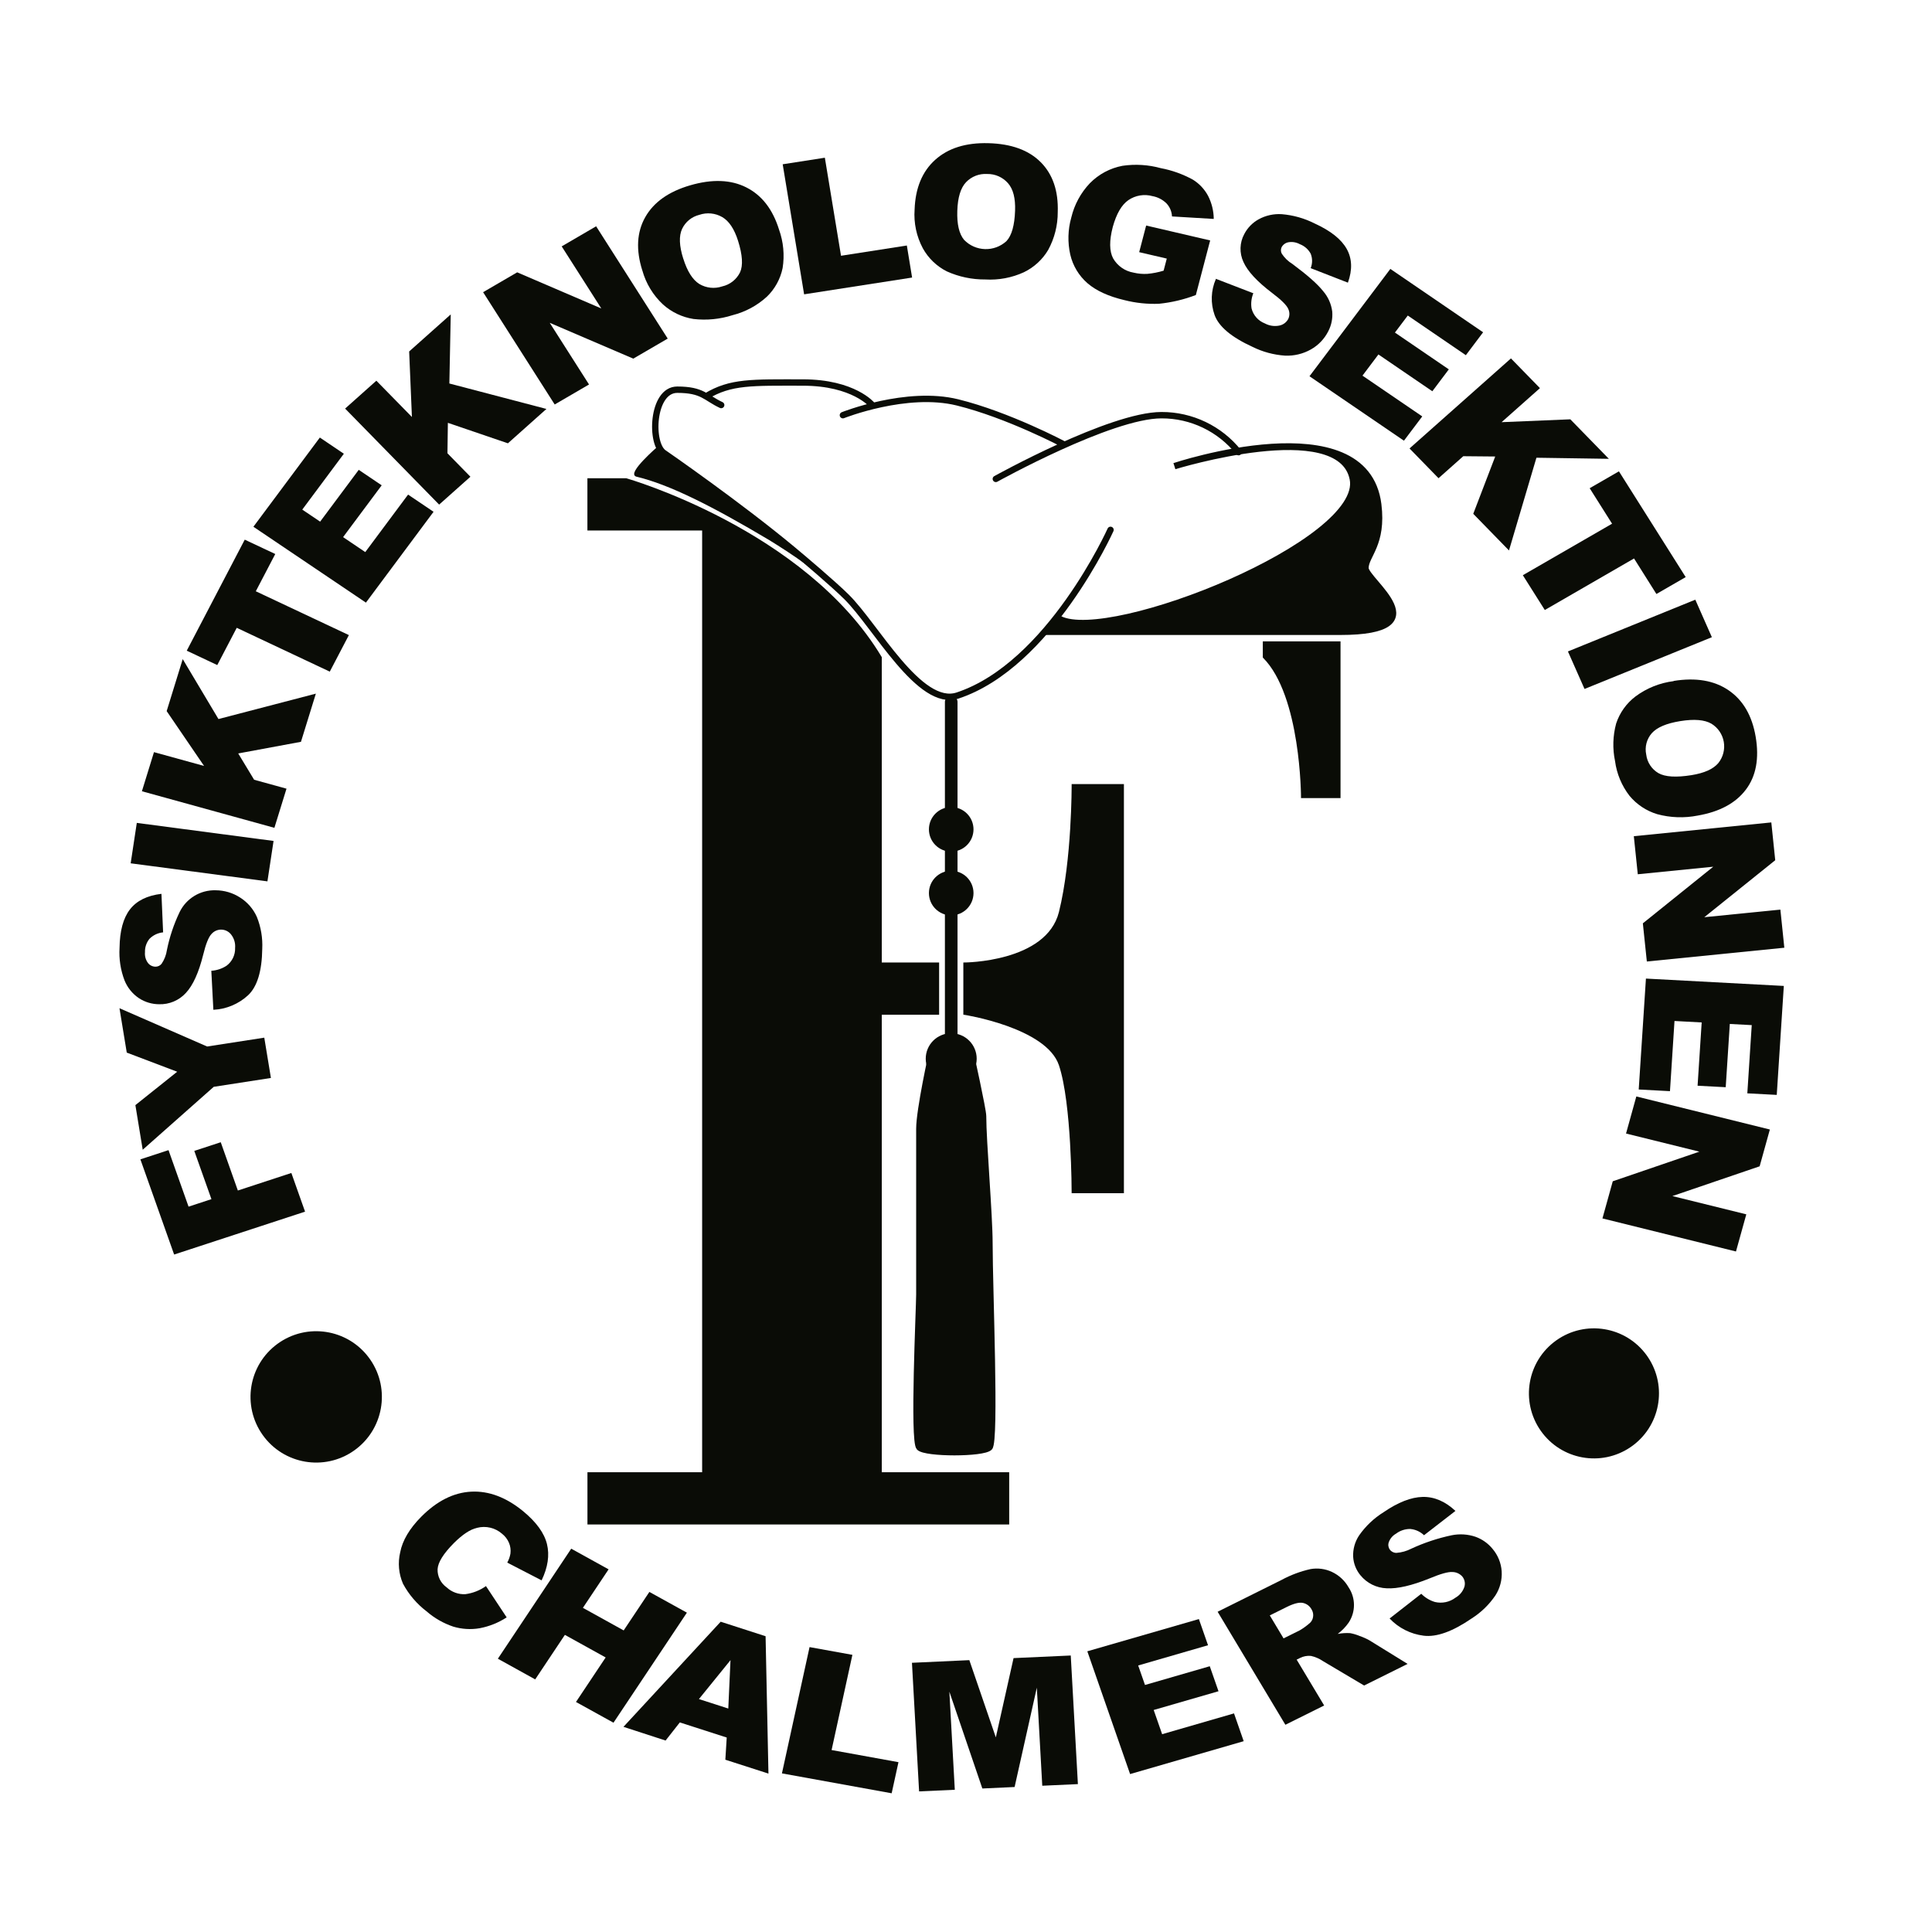
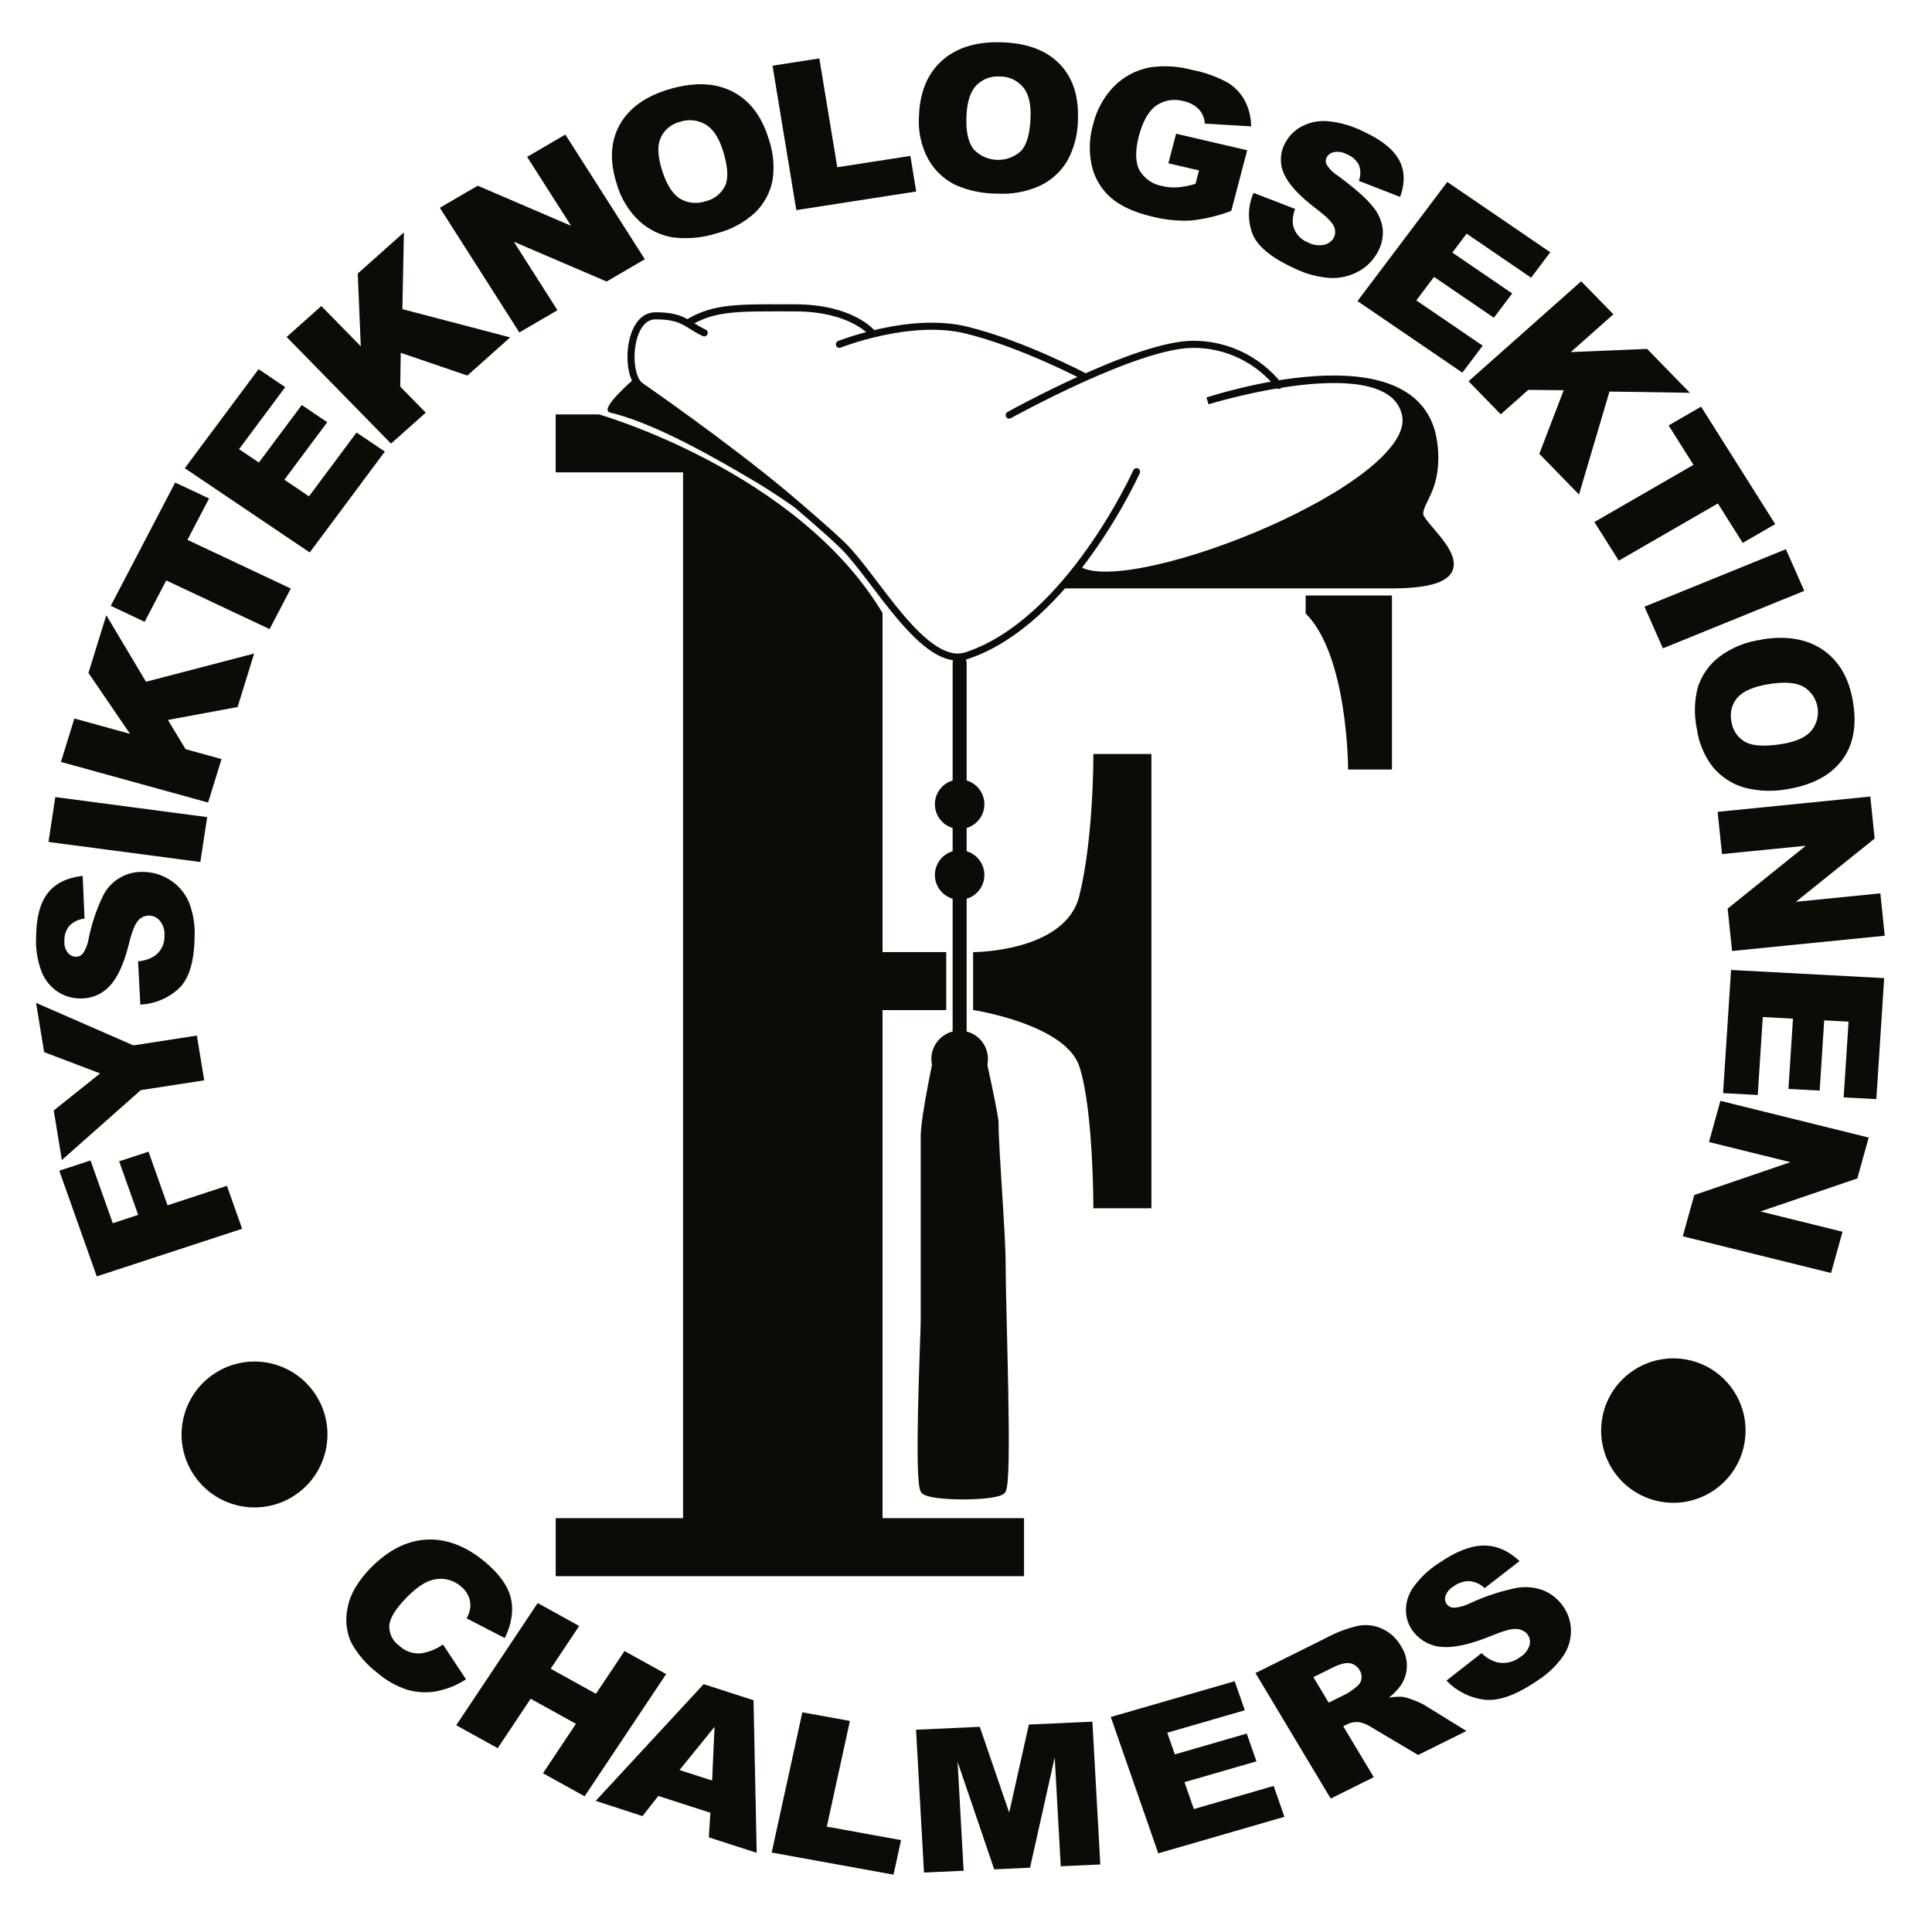
- <svg xmlns="http://www.w3.org/2000/svg" id="Layer_1" data-name="Layer 1" viewBox="0 0 533 533">
+ <svg xmlns="http://www.w3.org/2000/svg" id="Layer_1" data-name="Layer 1" viewBox="0 0 480 475">
  <defs>
    <style>.cls-1,.cls-4,.cls-5,.cls-6,.cls-7,.cls-8{fill:none;}.cls-2{clip-path:url(#clip-path);}.cls-3{fill:#0a0c06;}.cls-4,.cls-5,.cls-6,.cls-7,.cls-8{stroke:#0a0c06;stroke-miterlimit:10;}.cls-4{stroke-width:0.35px;}.cls-5,.cls-6{stroke-width:1.76px;}.cls-6,.cls-7,.cls-8{stroke-linecap:round;}.cls-7{stroke-width:3.48px;}.cls-8{stroke-width:3.52px;}</style>
    <clipPath id="clip-path">
-       <rect class="cls-1" width="533" height="533" />
+       <rect class="cls-1" x="-24" y="-29" width="533" height="533" />
    </clipPath>
  </defs>
  <g class="cls-2">
-     <path class="cls-3" d="M278.24,406.34V420.4h-116V406.34h31.64V146.18H162.23V132.12h10.54s49.22,14.06,70.32,49.22v84.37h15.82v14.06H243.09V406.34Z" />
+     <path class="cls-3" d="M254.24,377.34V391.4h-116V377.34h31.64V117.18H138.23V103.12h10.54s49.22,14.06,70.32,49.22v84.37h15.82v14.06H219.09V377.34Z" />
  </g>
  <g class="cls-2">
-     <path class="cls-4" d="M278.24,406.34V420.4h-116V406.34h31.64V146.18H162.23V132.12h10.54s49.22,14.06,70.32,49.22v84.37h15.82v14.06H243.09V406.34Z" />
+     <path class="cls-4" d="M254.24,377.34V391.4h-116V377.34h31.64V117.18H138.23V103.12h10.54s49.22,14.06,70.32,49.22v84.37h15.82v14.06H219.09V377.34Z" />
  </g>
  <g class="cls-2">
-     <path class="cls-3" d="M265.94,265.71v14.06s22.85,3.52,26.37,14.07S295.82,329,295.82,329h14.07V216.49H295.82s.1,20.69-3.51,35.16c-3.52,14.06-26.37,14.06-26.37,14.06" />
+     <path class="cls-3" d="M241.94,236.71v14.06s22.85,3.52,26.37,14.07S271.82,300,271.82,300h14.07V187.49H271.82s.1,20.69-3.51,35.16c-3.52,14.06-26.37,14.06-26.37,14.06" />
  </g>
  <g class="cls-2">
-     <path class="cls-4" d="M265.94,265.71v14.06s22.85,3.52,26.37,14.07S295.82,329,295.82,329h14.07V216.49H295.82s.1,20.69-3.51,35.16C288.79,265.71,265.94,265.71,265.94,265.71Z" />
+     <path class="cls-4" d="M241.94,236.71v14.06s22.85,3.52,26.37,14.07S271.82,300,271.82,300h14.07V187.49H271.82s.1,20.69-3.51,35.16C264.79,236.71,241.94,236.71,241.94,236.71Z" />
  </g>
  <g class="cls-2">
-     <path class="cls-3" d="M348.56,177.12h21.09V220H359.1s0-28.13-10.54-38.67Z" />
+     <path class="cls-3" d="M324.56,148.12h21.09V191H335.1s0-28.13-10.54-38.67Z" />
  </g>
  <g class="cls-2">
-     <path class="cls-4" d="M348.56,177.12h21.09V220H359.1s0-28.13-10.54-38.67Z" />
+     <path class="cls-4" d="M324.56,148.12h21.09V191H335.1s0-28.13-10.54-38.67Z" />
  </g>
  <g class="cls-2">
-     <path class="cls-3" d="M324,128.6s45.7-14.06,49.22,3.52-66.8,45.7-80.86,38.67l-3.52,3.51h80.86c28.13,0,7-14.07,7-17.58s4.9-6.55,3.52-17.58C376.68,111,324,128.6,324,128.6" />
+     <path class="cls-3" d="M300,99.6s45.7-14.06,49.22,3.52-66.8,45.7-80.86,38.67l-3.52,3.51h80.86c28.13,0,7-14.07,7-17.58s4.9-6.55,3.52-17.58C352.68,82,300,99.6,300,99.6" />
  </g>
  <g class="cls-2">
-     <path class="cls-5" d="M324,128.6s45.7-14.06,49.22,3.52-66.8,45.7-80.86,38.67l-3.52,3.51h80.86c28.13,0,7-14.07,7-17.58s4.9-6.55,3.52-17.58C376.68,111,324,128.6,324,128.6" />
+     <path class="cls-5" d="M300,99.6s45.7-14.06,49.22,3.52-66.8,45.7-80.86,38.67l-3.52,3.51h80.86c28.13,0,7-14.07,7-17.58s4.9-6.55,3.52-17.58C352.68,82,300,99.6,300,99.6" />
  </g>
  <g class="cls-2">
-     <path class="cls-6" d="M274.73,132.12s31.64-17.58,45.7-17.58a27.11,27.11,0,0,1,21.27,10.2m-109.16-10.2s17.58-7,31.64-3.52S293.5,122.6,293.5,122.6m12.87,23.58s-16.77,37.29-42.19,45.7c-10.47,3.47-22.56-19.24-30.65-27.22-3.64-3.6-11.75-10.46-14.74-12.95-15.11-12.57-35.47-26.63-35.47-26.63-4.06-2.33-3.52-17.57,3.52-17.57s7.75,2.18,12.12,4.23m-4.17-2.4c6.8-4.12,12.63-3.81,26.69-3.81s19.12,6.18,19.12,6.18" />
+     <path class="cls-6" d="M250.73,103.12s31.64-17.58,45.7-17.58a27.11,27.11,0,0,1,21.27,10.2M208.54,85.54s17.58-7,31.64-3.52S269.5,93.6,269.5,93.6m12.87,23.58s-16.77,37.29-42.19,45.7c-10.47,3.47-22.56-19.24-30.65-27.22-3.64-3.6-11.75-10.46-14.74-13-15.11-12.57-35.47-26.63-35.47-26.63-4.06-2.33-3.52-17.57,3.52-17.57s7.75,2.18,12.12,4.23m-4.17-2.4c6.8-4.12,12.63-3.81,26.69-3.81s19.12,6.18,19.12,6.18" />
  </g>
  <g class="cls-2">
-     <path class="cls-3" d="M181.56,123.33s-8.52,7.36-5.95,8c9.13,2.18,20.92,8.13,36.65,17.49a180.07,180.07,0,0,1,18.57,13.07s-10.86-10.64-31.3-24.69C184.61,126.93,181.91,123.33,181.56,123.33Z" />
+     <path class="cls-3" d="M157.56,94.33s-8.52,7.36-5.95,8c9.13,2.18,20.92,8.13,36.65,17.49a180.07,180.07,0,0,1,18.57,13.07s-10.86-10.64-31.3-24.69C160.61,97.93,157.91,94.33,157.56,94.33Z" />
  </g>
  <g class="cls-2">
-     <path class="cls-4" d="M181.56,123.33s-8.52,7.36-5.95,8c9.13,2.18,20.92,8.13,36.65,17.49a180.07,180.07,0,0,1,18.57,13.07s-10.86-10.64-31.3-24.69C184.61,126.93,181.91,123.33,181.56,123.33Z" />
+     <path class="cls-4" d="M157.56,94.33s-8.52,7.36-5.95,8c9.13,2.18,20.92,8.13,36.65,17.49a180.07,180.07,0,0,1,18.57,13.07s-10.86-10.64-31.3-24.69C160.61,97.93,157.91,94.33,157.56,94.33Z" />
  </g>
  <g class="cls-2">
-     <path class="cls-3" d="M267.7,228.8a5.28,5.28,0,1,1-5.28-5.28,5.28,5.28,0,0,1,5.28,5.28" />
+     <path class="cls-3" d="M243.7,199.8a5.28,5.28,0,1,1-5.28-5.28,5.28,5.28,0,0,1,5.28,5.28" />
  </g>
  <g class="cls-2">
-     <circle class="cls-6" cx="262.42" cy="228.8" r="5.27" />
+     <circle class="cls-6" cx="238.42" cy="199.8" r="5.27" />
  </g>
  <g class="cls-2">
-     <path class="cls-3" d="M267.7,246.38a5.28,5.28,0,1,1-5.28-5.28,5.28,5.28,0,0,1,5.28,5.28" />
+     <path class="cls-3" d="M243.7,217.38a5.28,5.28,0,1,1-5.28-5.28,5.28,5.28,0,0,1,5.28,5.28" />
  </g>
  <g class="cls-2">
-     <circle class="cls-6" cx="262.42" cy="246.38" r="5.27" />
+     <circle class="cls-6" cx="238.42" cy="217.38" r="5.27" />
  </g>
  <g class="cls-2">
-     <line class="cls-7" x1="262.42" y1="193.67" x2="262.42" y2="288.6" />
+     <line class="cls-7" x1="238.42" y1="164.67" x2="238.42" y2="259.6" />
  </g>
  <g class="cls-2">
-     <path class="cls-3" d="M267.7,292.08a5.28,5.28,0,1,1-5.28-5.27,5.28,5.28,0,0,1,5.28,5.27" />
+     <path class="cls-3" d="M243.7,263.08a5.28,5.28,0,1,1-5.28-5.27,5.28,5.28,0,0,1,5.28,5.27" />
  </g>
  <g class="cls-2">
-     <circle class="cls-8" cx="262.42" cy="292.08" r="5.27" />
+     <circle class="cls-8" cx="238.42" cy="263.08" r="5.27" />
  </g>
  <g class="cls-2">
-     <path class="cls-3" d="M257.15,290.32s-3.52,15.82-3.52,21.1v45.7c0,3.52-1.75,40.43,0,42.19s17.58,1.76,19.34,0,0-43.95,0-56.25c0-7.86-1.76-28.13-1.76-35.16,0-1.76-3.51-17.58-3.51-17.58H257.15" />
+     <path class="cls-3" d="M233.15,261.32s-3.52,15.82-3.52,21.1v45.7c0,3.52-1.75,40.43,0,42.19s17.58,1.76,19.34,0,0-43.95,0-56.25c0-7.86-1.76-28.13-1.76-35.16,0-1.76-3.51-17.58-3.51-17.58H233.15" />
  </g>
  <g class="cls-2">
-     <path class="cls-6" d="M257.15,290.32s-3.52,15.82-3.52,21.1v45.7c0,3.52-1.75,40.43,0,42.19s17.58,1.76,19.34,0,0-43.95,0-56.25c0-7.86-1.76-28.13-1.76-35.16,0-1.76-3.51-17.58-3.51-17.58Z" />
+     <path class="cls-6" d="M233.15,261.32s-3.52,15.82-3.52,21.1v45.7c0,3.52-1.75,40.43,0,42.19s17.58,1.76,19.34,0,0-43.95,0-56.25c0-7.86-1.76-28.13-1.76-35.16,0-1.76-3.51-17.58-3.51-17.58Z" />
  </g>
  <g class="cls-2">
-     <polyline class="cls-3" points="48.04 346.1 38.73 319.84 46.49 317.3 52.02 332.89 58.33 330.82 53.6 317.51 60.9 315.12 65.62 328.44 80.38 323.6 84.16 334.27 48.04 346.1" />
+     <polyline class="cls-3" points="24.04 317.1 14.73 290.84 22.49 288.3 28.02 303.89 34.33 301.82 29.6 288.51 36.9 286.12 41.62 299.44 56.38 294.6 60.16 305.27 24.04 317.1" />
  </g>
  <g class="cls-2">
-     <polyline class="cls-3" points="39.37 317.19 37.35 304.88 48.88 295.67 34.97 290.39 32.96 278.15 57.14 288.71 72.91 286.27 74.74 297.39 58.97 299.83 39.37 317.19" />
+     <polyline class="cls-3" points="15.37 288.19 13.35 275.88 24.88 266.67 10.97 261.39 8.96 249.15 33.14 259.71 48.91 257.27 50.74 268.39 34.97 270.83 15.37 288.19" />
  </g>
  <g class="cls-2">
-     <path class="cls-3" d="M58.86,278.51l-.56-10.69a8.78,8.78,0,0,0,4.18-1.38,5.86,5.86,0,0,0,2.38-4.94,5.25,5.25,0,0,0-1.12-3.71,3.5,3.5,0,0,0-5.4-.11c-.79.82-1.56,2.74-2.29,5.74q-1.84,7.38-4.77,10.51a9.59,9.59,0,0,1-7.4,3.12,10.23,10.23,0,0,1-5.52-1.65,10.74,10.74,0,0,1-4-4.91,21.52,21.52,0,0,1-1.38-9q.09-7,2.87-10.6t8.69-4.3L45,257.22A6.1,6.1,0,0,0,41.24,259,5.5,5.5,0,0,0,40,262.69a4.29,4.29,0,0,0,.84,3,2.65,2.65,0,0,0,2.09,1,2.15,2.15,0,0,0,1.65-.8,9,9,0,0,0,1.46-3.76,45,45,0,0,1,3.52-10.52,10.71,10.71,0,0,1,9.94-6,12.49,12.49,0,0,1,6.73,2A12.16,12.16,0,0,1,70.88,253a20.9,20.9,0,0,1,1.47,8.76q-.13,9.27-3.92,12.82a15.19,15.19,0,0,1-9.57,4" />
+     <path class="cls-3" d="M34.86,249.51l-.56-10.69a8.78,8.78,0,0,0,4.18-1.38,5.86,5.86,0,0,0,2.38-4.94,5.25,5.25,0,0,0-1.12-3.71,3.5,3.5,0,0,0-5.4-.11c-.79.82-1.56,2.74-2.29,5.74q-1.84,7.38-4.77,10.51a9.59,9.59,0,0,1-7.4,3.12,10.23,10.23,0,0,1-5.52-1.65,10.74,10.74,0,0,1-4-4.91,21.52,21.52,0,0,1-1.38-9q.09-7,2.87-10.6t8.69-4.3L21,228.22A6.1,6.1,0,0,0,17.24,230,5.5,5.5,0,0,0,16,233.69a4.29,4.29,0,0,0,.84,3,2.65,2.65,0,0,0,2.09,1,2.15,2.15,0,0,0,1.65-.8,9,9,0,0,0,1.46-3.76,45,45,0,0,1,3.52-10.52,10.71,10.71,0,0,1,9.94-6,12.49,12.49,0,0,1,6.73,2A12.16,12.16,0,0,1,46.88,224a20.9,20.9,0,0,1,1.47,8.76q-.14,9.27-3.92,12.82a15.19,15.19,0,0,1-9.57,4" />
  </g>
  <g class="cls-2">
-     <polyline class="cls-3" points="36.05 238.17 37.74 227.02 75.47 232 73.78 243.15 36.05 238.17" />
+     <polyline class="cls-3" points="12.05 209.17 13.74 198.02 51.47 203 49.78 214.15 12.05 209.17" />
  </g>
  <g class="cls-2">
-     <polyline class="cls-3" points="39.15 218.29 42.48 207.5 56.3 211.31 45.98 196.18 50.41 181.84 60.27 198.37 87.14 191.36 83.03 204.65 65.72 207.86 70.11 215.12 79.04 217.58 75.7 228.38 39.15 218.29" />
+     <polyline class="cls-3" points="15.14 189.29 18.48 178.5 32.3 182.31 21.98 167.18 26.41 152.84 36.27 169.37 63.14 162.36 59.03 175.65 41.72 178.86 46.11 186.12 55.04 188.58 51.7 199.38 15.14 189.29" />
  </g>
  <g class="cls-2">
-     <polyline class="cls-3" points="51.52 179.51 67.52 148.88 75.94 152.84 70.57 163.12 96.25 175.21 90.98 185.29 65.31 173.2 59.94 183.48 51.52 179.51" />
+     <polyline class="cls-3" points="27.52 150.51 43.52 119.88 51.94 123.84 46.57 134.12 72.25 146.21 66.98 156.29 41.3 144.2 35.94 154.48 27.52 150.51" />
  </g>
  <g class="cls-2">
-     <polyline class="cls-3" points="69.91 145.32 88.24 120.71 94.86 125.18 83.39 140.59 88.32 143.91 98.97 129.62 105.3 133.89 94.65 148.18 100.77 152.31 112.58 136.45 119.61 141.19 100.95 166.25 69.91 145.32" />
+     <polyline class="cls-3" points="45.91 116.32 64.24 91.71 70.86 96.18 59.39 111.59 64.32 114.91 74.97 100.62 81.3 104.89 70.65 119.18 76.77 123.31 88.58 107.45 95.61 112.19 76.95 137.25 45.91 116.32" />
  </g>
  <g class="cls-2">
-     <polyline class="cls-3" points="95.21 112.72 103.83 105.03 113.64 115.04 112.88 96.96 124.35 86.74 123.97 105.8 150.75 112.82 140.12 122.3 123.56 116.65 123.44 125.05 129.78 131.52 121.15 139.21 95.21 112.72" />
+     <polyline class="cls-3" points="71.21 83.72 79.83 76.03 89.64 86.04 88.88 67.96 100.35 57.74 99.97 76.8 126.75 83.82 116.12 93.3 99.56 87.65 99.44 96.05 105.78 102.52 97.15 110.21 71.21 83.72" />
  </g>
  <g class="cls-2">
-     <polyline class="cls-3" points="133.28 80.61 142.68 75.13 165.89 85.1 154.96 67.97 164.46 62.43 184.21 93.41 174.71 98.94 151.66 89.06 162.5 106.07 153.03 111.59 133.28 80.61" />
+     <polyline class="cls-3" points="109.28 51.62 118.68 46.13 141.89 56.1 130.96 38.97 140.46 33.43 160.21 64.41 150.71 69.94 127.66 60.06 138.5 77.07 129.03 82.59 109.28 51.62" />
  </g>
  <g class="cls-2">
-     <path class="cls-3" d="M188.5,71.34c1.1,3.51,2.58,5.84,4.42,7a7.56,7.56,0,0,0,6.33.67,7.23,7.23,0,0,0,4.92-3.89q1.28-2.84-.55-8.67-1.55-4.91-4.35-6.55a7.68,7.68,0,0,0-6.34-.63,7.13,7.13,0,0,0-4.76,3.89c-.9,1.94-.79,4.67.33,8.21m-11.3,3.24q-2.69-8.51.81-14.7t12.38-8.78q9.12-2.66,15.52.58t9,11.6a21.48,21.48,0,0,1,1,10.64,15.26,15.26,0,0,1-4.32,7.88,21.93,21.93,0,0,1-9.46,5.11A25.66,25.66,0,0,1,191.32,88a16.36,16.36,0,0,1-8.41-4A20.25,20.25,0,0,1,177.2,74.58Z" />
+     <path class="cls-3" d="M164.5,42.34c1.1,3.51,2.58,5.84,4.42,7a7.56,7.56,0,0,0,6.33.67,7.23,7.23,0,0,0,4.92-3.89q1.28-2.84-.55-8.67-1.55-4.91-4.35-6.55a7.68,7.68,0,0,0-6.34-.63,7.13,7.13,0,0,0-4.76,3.89c-.9,1.94-.79,4.67.33,8.21m-11.3,3.24q-2.69-8.51.81-14.7t12.38-8.78q9.12-2.66,15.52.58t9,11.6a21.48,21.48,0,0,1,1,10.64,15.26,15.26,0,0,1-4.32,7.88,21.93,21.93,0,0,1-9.46,5.11A25.66,25.66,0,0,1,167.32,59a16.36,16.36,0,0,1-8.41-4A20.25,20.25,0,0,1,153.2,45.58Z" />
  </g>
  <g class="cls-2">
-     <polyline class="cls-3" points="215.93 45.32 227.56 43.51 232.02 70.56 250.18 67.73 251.63 76.57 221.84 81.2 215.93 45.32" />
+     <polyline class="cls-3" points="191.93 16.32 203.56 14.51 208.02 41.55 226.18 38.73 227.63 47.57 197.84 52.2 191.93 16.32" />
  </g>
  <g class="cls-2">
-     <path class="cls-3" d="M264.1,58.16q-.19,5.51,1.86,8a8.38,8.38,0,0,0,11.71.35q2.16-2.3,2.37-8.4.18-5.13-1.93-7.54A7.45,7.45,0,0,0,272.32,48a7.38,7.38,0,0,0-5.8,2.26q-2.24,2.35-2.42,7.9m-11.78-.35q.31-8.89,5.68-13.72t14.64-4.59q9.51.24,14.49,5.26t4.68,13.76a21.62,21.62,0,0,1-2.62,10.4,15.75,15.75,0,0,1-6.71,6.18,22.35,22.35,0,0,1-10.66,2,25.34,25.34,0,0,1-10.61-2.23,15.6,15.6,0,0,1-6.62-6.37A19.71,19.71,0,0,1,252.32,57.81Z" />
+     <path class="cls-3" d="M240.1,29.16q-.19,5.5,1.86,8a8.38,8.38,0,0,0,11.71.35q2.16-2.3,2.37-8.4.18-5.13-1.93-7.54A7.45,7.45,0,0,0,248.32,19a7.38,7.38,0,0,0-5.8,2.26q-2.24,2.35-2.42,7.9m-11.78-.35q.31-8.89,5.68-13.72t14.64-4.59q9.51.24,14.49,5.26t4.68,13.76a21.62,21.62,0,0,1-2.62,10.4,15.75,15.75,0,0,1-6.71,6.18,22.35,22.35,0,0,1-10.66,2,25.34,25.34,0,0,1-10.61-2.23,15.6,15.6,0,0,1-6.62-6.37A19.71,19.71,0,0,1,228.32,28.81Z" />
  </g>
  <g class="cls-2">
-     <path class="cls-3" d="M314.28,69.56l1.92-7.34,17.66,4.11-3.95,15.06a39.53,39.53,0,0,1-10.16,2.41,33.06,33.06,0,0,1-9.54-1q-6.58-1.55-10.18-4.65a14.93,14.93,0,0,1-4.76-7.89A20.75,20.75,0,0,1,295.55,60a20.66,20.66,0,0,1,5.13-9.46,17,17,0,0,1,9-4.8,25.73,25.73,0,0,1,10.56.65,29.94,29.94,0,0,1,8.88,3.19,11.77,11.77,0,0,1,4.18,4.48,14.26,14.26,0,0,1,1.55,6.34l-11.52-.69a5.63,5.63,0,0,0-1.52-3.6,7.35,7.35,0,0,0-3.85-2,8,8,0,0,0-6.66,1.1C309.4,56.53,308,59,307,62.58q-1.5,5.73.1,8.72a8.09,8.09,0,0,0,5.66,3.92,12.94,12.94,0,0,0,3.8.33,22,22,0,0,0,4.46-.88l.87-3.33-7.64-1.78" />
+     <path class="cls-3" d="M290.28,40.56l1.92-7.34,17.66,4.11-3.95,15.06a39.53,39.53,0,0,1-10.16,2.41,33.06,33.06,0,0,1-9.54-1q-6.58-1.55-10.18-4.65a14.93,14.93,0,0,1-4.76-7.89A20.75,20.75,0,0,1,271.55,31a20.66,20.66,0,0,1,5.13-9.46,17,17,0,0,1,9-4.8,25.73,25.73,0,0,1,10.56.65,29.94,29.94,0,0,1,8.88,3.19,11.77,11.77,0,0,1,4.18,4.48,14.26,14.26,0,0,1,1.55,6.34l-11.52-.69a5.63,5.63,0,0,0-1.52-3.6,7.35,7.35,0,0,0-3.85-2,8,8,0,0,0-6.66,1.1C285.4,27.53,284,30,283,33.58q-1.5,5.73.1,8.72a8.09,8.09,0,0,0,5.66,3.92,12.94,12.94,0,0,0,3.8.33,22,22,0,0,0,4.46-.88l.87-3.33-7.64-1.78" />
  </g>
  <g class="cls-2">
-     <path class="cls-3" d="M335.39,76.9l10.38,4a7.83,7.83,0,0,0-.49,4.19,6,6,0,0,0,3.66,4.13,5.93,5.93,0,0,0,4,.6,3.6,3.6,0,0,0,2.45-1.8,3.21,3.21,0,0,0,0-2.82c-.43-1-1.92-2.49-4.45-4.39q-6.19-4.7-7.9-8.54a8.54,8.54,0,0,1,.23-7.7,9.82,9.82,0,0,1,3.95-4.06,11.7,11.7,0,0,1,6.41-1.42,24.53,24.53,0,0,1,9.09,2.58q6.57,3,8.81,7t.33,9.31l-10.27-4a5.37,5.37,0,0,0,0-4,5.75,5.75,0,0,0-3-2.62,4.84,4.84,0,0,0-3.17-.52,2.68,2.68,0,0,0-1.86,1.38,2,2,0,0,0,.06,1.77,9.18,9.18,0,0,0,2.93,2.83q6.21,4.62,8.45,7.47a10.63,10.63,0,0,1,2.53,5.63,9.84,9.84,0,0,1-1.1,5.49,11.88,11.88,0,0,1-4.79,5,13.32,13.32,0,0,1-7.15,1.7,23.83,23.83,0,0,1-8.95-2.42q-8.73-4-10.46-8.79a13.48,13.48,0,0,1,.36-9.93" />
+     <path class="cls-3" d="M311.39,47.9l10.38,4a7.83,7.83,0,0,0-.49,4.19,6,6,0,0,0,3.66,4.13,5.93,5.93,0,0,0,4,.6,3.6,3.6,0,0,0,2.45-1.8,3.21,3.21,0,0,0,0-2.82c-.43-1-1.92-2.49-4.45-4.39q-6.19-4.7-7.9-8.54a8.54,8.54,0,0,1,.23-7.7,9.82,9.82,0,0,1,3.95-4.06,11.7,11.7,0,0,1,6.41-1.42,24.53,24.53,0,0,1,9.09,2.58q6.57,3,8.81,6.95t.33,9.31l-10.27-4a5.37,5.37,0,0,0,0-4,5.75,5.75,0,0,0-3-2.62,4.84,4.84,0,0,0-3.17-.52,2.68,2.68,0,0,0-1.86,1.38,2,2,0,0,0,.06,1.77,9.18,9.18,0,0,0,2.93,2.83q6.21,4.62,8.45,7.47a10.63,10.63,0,0,1,2.53,5.63,9.84,9.84,0,0,1-1.1,5.49,11.88,11.88,0,0,1-4.79,5,13.32,13.32,0,0,1-7.15,1.7,23.83,23.83,0,0,1-8.95-2.42q-8.73-4-10.46-8.79a13.48,13.48,0,0,1,.36-9.93" />
  </g>
  <g class="cls-2">
-     <polyline class="cls-3" points="383.57 74.19 409.16 91.67 404.4 97.99 388.38 87.05 384.83 91.75 399.7 101.9 395.15 107.94 380.28 97.79 375.88 103.63 392.37 114.88 387.32 121.58 361.26 103.8 383.57 74.19" />
+     <polyline class="cls-3" points="359.57 45.2 385.16 62.67 380.4 68.99 364.38 58.05 360.83 62.75 375.7 72.9 371.15 78.94 356.28 68.79 351.88 74.63 368.37 85.88 363.32 92.58 337.26 74.8 359.57 45.2" />
  </g>
  <g class="cls-2">
-     <polyline class="cls-3" points="416.84 98.88 424.84 107.08 414.26 116.47 433.22 115.68 443.85 126.58 423.87 126.28 416.3 151.86 406.44 141.75 412.5 125.94 403.69 125.86 396.86 131.93 388.86 123.72 416.84 98.88" />
+     <polyline class="cls-3" points="392.84 69.88 400.84 78.08 390.26 87.47 409.22 86.68 419.85 97.58 399.87 97.28 392.3 122.86 382.44 112.75 388.5 96.94 379.69 96.86 372.86 102.93 364.86 94.72 392.84 69.88" />
  </g>
  <g class="cls-2">
-     <polyline class="cls-3" points="446.63 130.03 465.05 159.21 456.97 163.87 450.8 154.07 426.18 168.29 420.12 158.69 444.74 144.48 438.56 134.69 446.63 130.03" />
+     <polyline class="cls-3" points="422.63 101.03 441.05 130.21 432.97 134.87 426.8 125.08 402.18 139.29 396.12 129.69 420.74 115.48 414.56 105.69 422.63 101.03" />
  </g>
  <g class="cls-2">
-     <polyline class="cls-3" points="467.7 165.44 472.27 175.79 437.14 190.07 432.56 179.72 467.7 165.44" />
+     <polyline class="cls-3" points="443.7 136.44 448.27 146.79 413.14 161.07 408.56 150.72 443.7 136.44" />
  </g>
  <g class="cls-2">
-     <path class="cls-3" d="M463.55,198.94c-3.79.61-6.41,1.72-7.84,3.32a6.78,6.78,0,0,0-1.55,5.91,6.87,6.87,0,0,0,3.38,5.13q2.77,1.56,9.09.55,5.31-.85,7.4-3.31a7.34,7.34,0,0,0-1.89-10.89q-2.83-1.64-8.59-.71m-1.84-11.08q9.21-1.49,15.18,2.58t7.46,12.79q1.53,9-2.69,14.6T468.37,225a24.5,24.5,0,0,1-11.19-.39,15.91,15.91,0,0,1-7.62-5.05,19.88,19.88,0,0,1-4-9.58,22.26,22.26,0,0,1,.3-10.37,15.44,15.44,0,0,1,5.32-7.46,22.23,22.23,0,0,1,10.56-4.24Z" />
+     <path class="cls-3" d="M439.55,169.94c-3.79.61-6.41,1.72-7.84,3.32a6.78,6.78,0,0,0-1.55,5.91,6.87,6.87,0,0,0,3.38,5.13q2.77,1.56,9.09.55,5.31-.85,7.4-3.31a7.34,7.34,0,0,0-1.89-10.89q-2.83-1.64-8.59-.71m-1.84-11.08q9.21-1.49,15.18,2.58t7.46,12.79q1.53,9-2.69,14.6T444.37,196a24.5,24.5,0,0,1-11.19-.39,15.91,15.91,0,0,1-7.62-5.05,19.88,19.88,0,0,1-4-9.58,22.26,22.26,0,0,1,.3-10.37,15.44,15.44,0,0,1,5.32-7.46,22.23,22.23,0,0,1,10.56-4.24Z" />
  </g>
  <g class="cls-2">
-     <polyline class="cls-3" points="488.67 226.89 489.75 237.32 470.18 253.04 491.17 250.94 492.26 261.46 454.33 265.26 453.23 254.73 472.65 239.11 451.83 241.19 450.74 230.69 488.67 226.89" />
+     <polyline class="cls-3" points="464.67 197.89 465.75 208.32 446.18 224.04 467.17 221.94 468.26 232.47 430.33 236.26 429.23 225.73 448.65 210.11 427.83 212.19 426.74 201.69 464.67 197.89" />
  </g>
  <g class="cls-2">
-     <polyline class="cls-3" points="492.12 272 490.17 302.06 482.05 301.63 483.27 282.81 477.22 282.49 476.09 299.94 468.33 299.53 469.46 282.07 461.96 281.67 460.71 301.03 452.09 300.57 454.08 269.97 492.12 272" />
+     <polyline class="cls-3" points="468.12 243 466.17 273.06 458.05 272.63 459.27 253.81 453.22 253.49 452.09 270.94 444.33 270.53 445.46 253.07 437.96 252.67 436.71 272.03 428.09 271.57 430.08 240.97 468.12 243" />
  </g>
  <g class="cls-2">
-     <polyline class="cls-3" points="488.27 311.61 485.45 321.76 461.38 329.97 481.77 335.01 478.92 345.26 442.08 336.14 444.93 325.89 468.82 317.72 448.59 312.72 451.43 302.49 488.27 311.61" />
+     <polyline class="cls-3" points="464.27 282.61 461.45 292.76 437.38 300.97 457.77 306.01 454.92 316.26 418.08 307.14 420.93 296.89 444.82 288.72 424.59 283.72 427.43 273.49 464.27 282.61" />
  </g>
  <g class="cls-2">
-     <path class="cls-3" d="M134.08,437.59l5.7,8.61a20.67,20.67,0,0,1-7.47,3,16,16,0,0,1-7.24-.44,21.82,21.82,0,0,1-7.41-4.24,23.65,23.65,0,0,1-6.48-7.6,13.79,13.79,0,0,1-.78-8.65c.63-3.28,2.57-6.57,5.82-9.84q6.5-6.54,13.78-6.91t14.32,5.39q5.46,4.5,6.58,9.08t-1.48,10l-9.48-4.9a7.91,7.91,0,0,0,.88-2.48,5.8,5.8,0,0,0-.41-3,6.41,6.41,0,0,0-1.93-2.5,7.58,7.58,0,0,0-6.87-1.61c-1.91.43-4,1.83-6.38,4.19q-4.35,4.38-4.51,7.23a5.9,5.9,0,0,0,2.5,5,7,7,0,0,0,5.17,1.88,12.66,12.66,0,0,0,5.69-2.24" />
+     <path class="cls-3" d="M110.08,408.59l5.7,8.61a20.67,20.67,0,0,1-7.47,3,16,16,0,0,1-7.24-.44,21.82,21.82,0,0,1-7.41-4.24,23.65,23.65,0,0,1-6.48-7.6,13.79,13.79,0,0,1-.78-8.65C87,396,89,392.67,92.22,389.4q6.5-6.54,13.78-6.91t14.32,5.39q5.46,4.5,6.58,9.08t-1.48,10l-9.48-4.9a7.91,7.91,0,0,0,.88-2.48,5.8,5.8,0,0,0-.41-3,6.41,6.41,0,0,0-1.93-2.5,7.58,7.58,0,0,0-6.87-1.61c-1.91.43-4,1.83-6.38,4.19q-4.35,4.38-4.51,7.23a5.9,5.9,0,0,0,2.5,5,7,7,0,0,0,5.17,1.88,12.66,12.66,0,0,0,5.69-2.24" />
  </g>
  <g class="cls-2">
-     <polyline class="cls-3" points="157.59 427.25 167.9 432.95 160.81 443.57 172.06 449.8 179.15 439.18 189.5 444.9 169.25 475.26 158.9 469.54 167.09 457.26 155.84 451.03 147.65 463.31 137.35 457.61 157.59 427.25" />
+     <polyline class="cls-3" points="133.59 398.25 143.9 403.95 136.81 414.57 148.06 420.8 155.15 410.18 165.5 415.9 145.25 446.26 134.9 440.54 143.09 428.26 131.84 422.03 123.65 434.31 113.35 428.61 133.59 398.25" />
  </g>
  <g class="cls-2">
-     <path class="cls-3" d="M200.92,471.35l.61-13.35-8.71,10.74,8.1,2.61m-.43,8-12.94-4.17-3.93,5L172,476.4l26.82-29,12.39,4L212,489.3l-11.89-3.83Z" />
+     <path class="cls-3" d="M176.92,442.35l.61-13.35-8.71,10.74,8.1,2.61m-.43,8-12.94-4.17-3.93,5L148,447.4l26.82-29,12.39,4L188,460.3l-11.89-3.83Z" />
  </g>
  <g class="cls-2">
-     <polyline class="cls-3" points="223.34 454.4 235.16 456.54 229.42 482.8 247.87 486.15 245.99 494.73 215.72 489.24 223.34 454.4" />
+     <polyline class="cls-3" points="199.34 425.4 211.16 427.54 205.42 453.8 223.87 457.15 221.99 465.73 191.72 460.24 199.34 425.4" />
  </g>
  <g class="cls-2">
-     <polyline class="cls-3" points="251.59 458.73 267.42 458 274.73 479.31 279.62 457.44 295.4 456.72 297.37 492.2 287.54 492.65 286.04 465.59 279.91 493 271.01 493.41 261.91 466.7 263.41 493.76 253.56 494.21 251.59 458.73" />
+     <polyline class="cls-3" points="227.59 429.73 243.42 429 250.73 450.31 255.62 428.44 271.4 427.72 273.37 463.2 263.54 463.65 262.04 436.59 255.91 464 247.01 464.41 237.91 437.7 239.41 464.76 229.56 465.21 227.59 429.73" />
  </g>
  <g class="cls-2">
-     <polyline class="cls-3" points="299.97 455.56 330.75 446.67 333.27 453.89 314 459.47 315.88 464.85 333.75 459.68 336.16 466.58 318.28 471.75 320.61 478.43 340.44 472.69 343.11 480.36 311.77 489.43 299.97 455.56" />
+     <polyline class="cls-3" points="275.97 426.56 306.75 417.67 309.27 424.89 290 430.47 291.88 435.85 309.75 430.68 312.16 437.58 294.28 442.75 296.61 449.43 316.44 443.69 319.11 451.36 287.77 460.43 275.97 426.56" />
  </g>
  <g class="cls-2">
-     <path class="cls-3" d="M354.11,452l4.46-2.22a17.55,17.55,0,0,0,2.55-1.82,2.79,2.79,0,0,0,1.12-1.82,3,3,0,0,0-.41-2.15,3.52,3.52,0,0,0-2.44-1.79q-1.53-.29-4.43,1.15l-4.65,2.31,3.8,6.34m.5,23.83-18.69-31.18,17.62-8.77a31.09,31.09,0,0,1,8-3,9.9,9.9,0,0,1,5.89.77,10.33,10.33,0,0,1,4.61,4.25,8.77,8.77,0,0,1,0,9.79,13.69,13.69,0,0,1-3,3.08,13.59,13.59,0,0,1,3.44-.22,12.72,12.72,0,0,1,2.66.8,16.08,16.08,0,0,1,2.66,1.19l10.53,6.5L376.33,465,365,458.28a9.42,9.42,0,0,0-3.35-1.45,5.51,5.51,0,0,0-3,.57l-.93.46,7.59,12.65Z" />
+     <path class="cls-3" d="M330.11,423l4.46-2.22a17.55,17.55,0,0,0,2.55-1.82,2.79,2.79,0,0,0,1.12-1.82,3,3,0,0,0-.41-2.15,3.52,3.52,0,0,0-2.44-1.79q-1.53-.29-4.43,1.15l-4.65,2.31,3.8,6.34m.5,23.83-18.69-31.18,17.62-8.77a31.09,31.09,0,0,1,8-3,9.9,9.9,0,0,1,5.89.77,10.33,10.33,0,0,1,4.61,4.25,8.77,8.77,0,0,1,0,9.79,13.69,13.69,0,0,1-3,3.08,13.59,13.59,0,0,1,3.44-.22,12.72,12.72,0,0,1,2.66.8,16.08,16.08,0,0,1,2.66,1.19l10.53,6.5L352.33,436,341,429.28a9.42,9.42,0,0,0-3.35-1.45,5.51,5.51,0,0,0-3,.57l-.93.46,7.59,12.65Z" />
  </g>
  <g class="cls-2">
-     <path class="cls-3" d="M383.38,446.5l8.72-6.81a8.87,8.87,0,0,0,3.78,2.27,6.81,6.81,0,0,0,5.67-1.2,5.38,5.38,0,0,0,2.45-3,3.08,3.08,0,0,0-.58-2.83,3.71,3.71,0,0,0-2.69-1.24c-1.19-.1-3.29.49-6.29,1.74q-7.41,3-11.88,2.75a9.79,9.79,0,0,1-7.25-3.6,8.82,8.82,0,0,1-2-5.07,9.82,9.82,0,0,1,1.65-5.93,23.08,23.08,0,0,1,6.74-6.39q6-4.11,10.78-4.22t9.05,3.86l-8.67,6.71a6.26,6.26,0,0,0-3.83-1.73,6.41,6.41,0,0,0-3.91,1.31,4.39,4.39,0,0,0-2,2.4,2.2,2.2,0,0,0,2.15,2.89,10.73,10.73,0,0,0,4.1-1.17,52.37,52.37,0,0,1,11.11-3.69,12.69,12.69,0,0,1,6.56.41,10.77,10.77,0,0,1,4.73,3.34,10.67,10.67,0,0,1,2.51,6.17,11,11,0,0,1-1.73,6.68,22.45,22.45,0,0,1-6.52,6.33q-7.95,5.46-13.31,4.77a15.59,15.59,0,0,1-9.33-4.71" />
+     <path class="cls-3" d="M359.38,417.5l8.72-6.81a8.87,8.87,0,0,0,3.78,2.27,6.81,6.81,0,0,0,5.67-1.2,5.38,5.38,0,0,0,2.45-3,3.08,3.08,0,0,0-.58-2.83,3.71,3.71,0,0,0-2.69-1.24c-1.19-.1-3.29.49-6.29,1.74q-7.41,3-11.88,2.75a9.79,9.79,0,0,1-7.25-3.6,8.82,8.82,0,0,1-2-5.07,9.82,9.82,0,0,1,1.65-5.93,23.08,23.08,0,0,1,6.74-6.39q6-4.11,10.78-4.22t9.05,3.86l-8.67,6.71a6.26,6.26,0,0,0-3.83-1.73,6.41,6.41,0,0,0-3.91,1.31,4.39,4.39,0,0,0-2,2.4,2.2,2.2,0,0,0,2.15,2.89,10.73,10.73,0,0,0,4.1-1.17,52.37,52.37,0,0,1,11.11-3.69,12.69,12.69,0,0,1,6.56.41,10.77,10.77,0,0,1,4.73,3.34,10.67,10.67,0,0,1,2.51,6.17,11,11,0,0,1-1.73,6.68,22.45,22.45,0,0,1-6.52,6.33q-7.95,5.46-13.31,4.77a15.59,15.59,0,0,1-9.33-4.71" />
  </g>
  <g class="cls-2">
-     <path class="cls-3" d="M454.61,374.37a17.94,17.94,0,1,1-.35-.5l.35.5" />
+     <path class="cls-3" d="M430.61,345.37a17.94,17.94,0,1,1-.35-.5l.35.5" />
  </g>
  <g class="cls-2">
-     <path class="cls-3" d="M102.15,375.09a18.12,18.12,0,1,1-.35-.49l.35.49" />
+     <path class="cls-3" d="M78.15,346.09a18.12,18.12,0,1,1-.35-.49l.35.49" />
  </g>
</svg>
